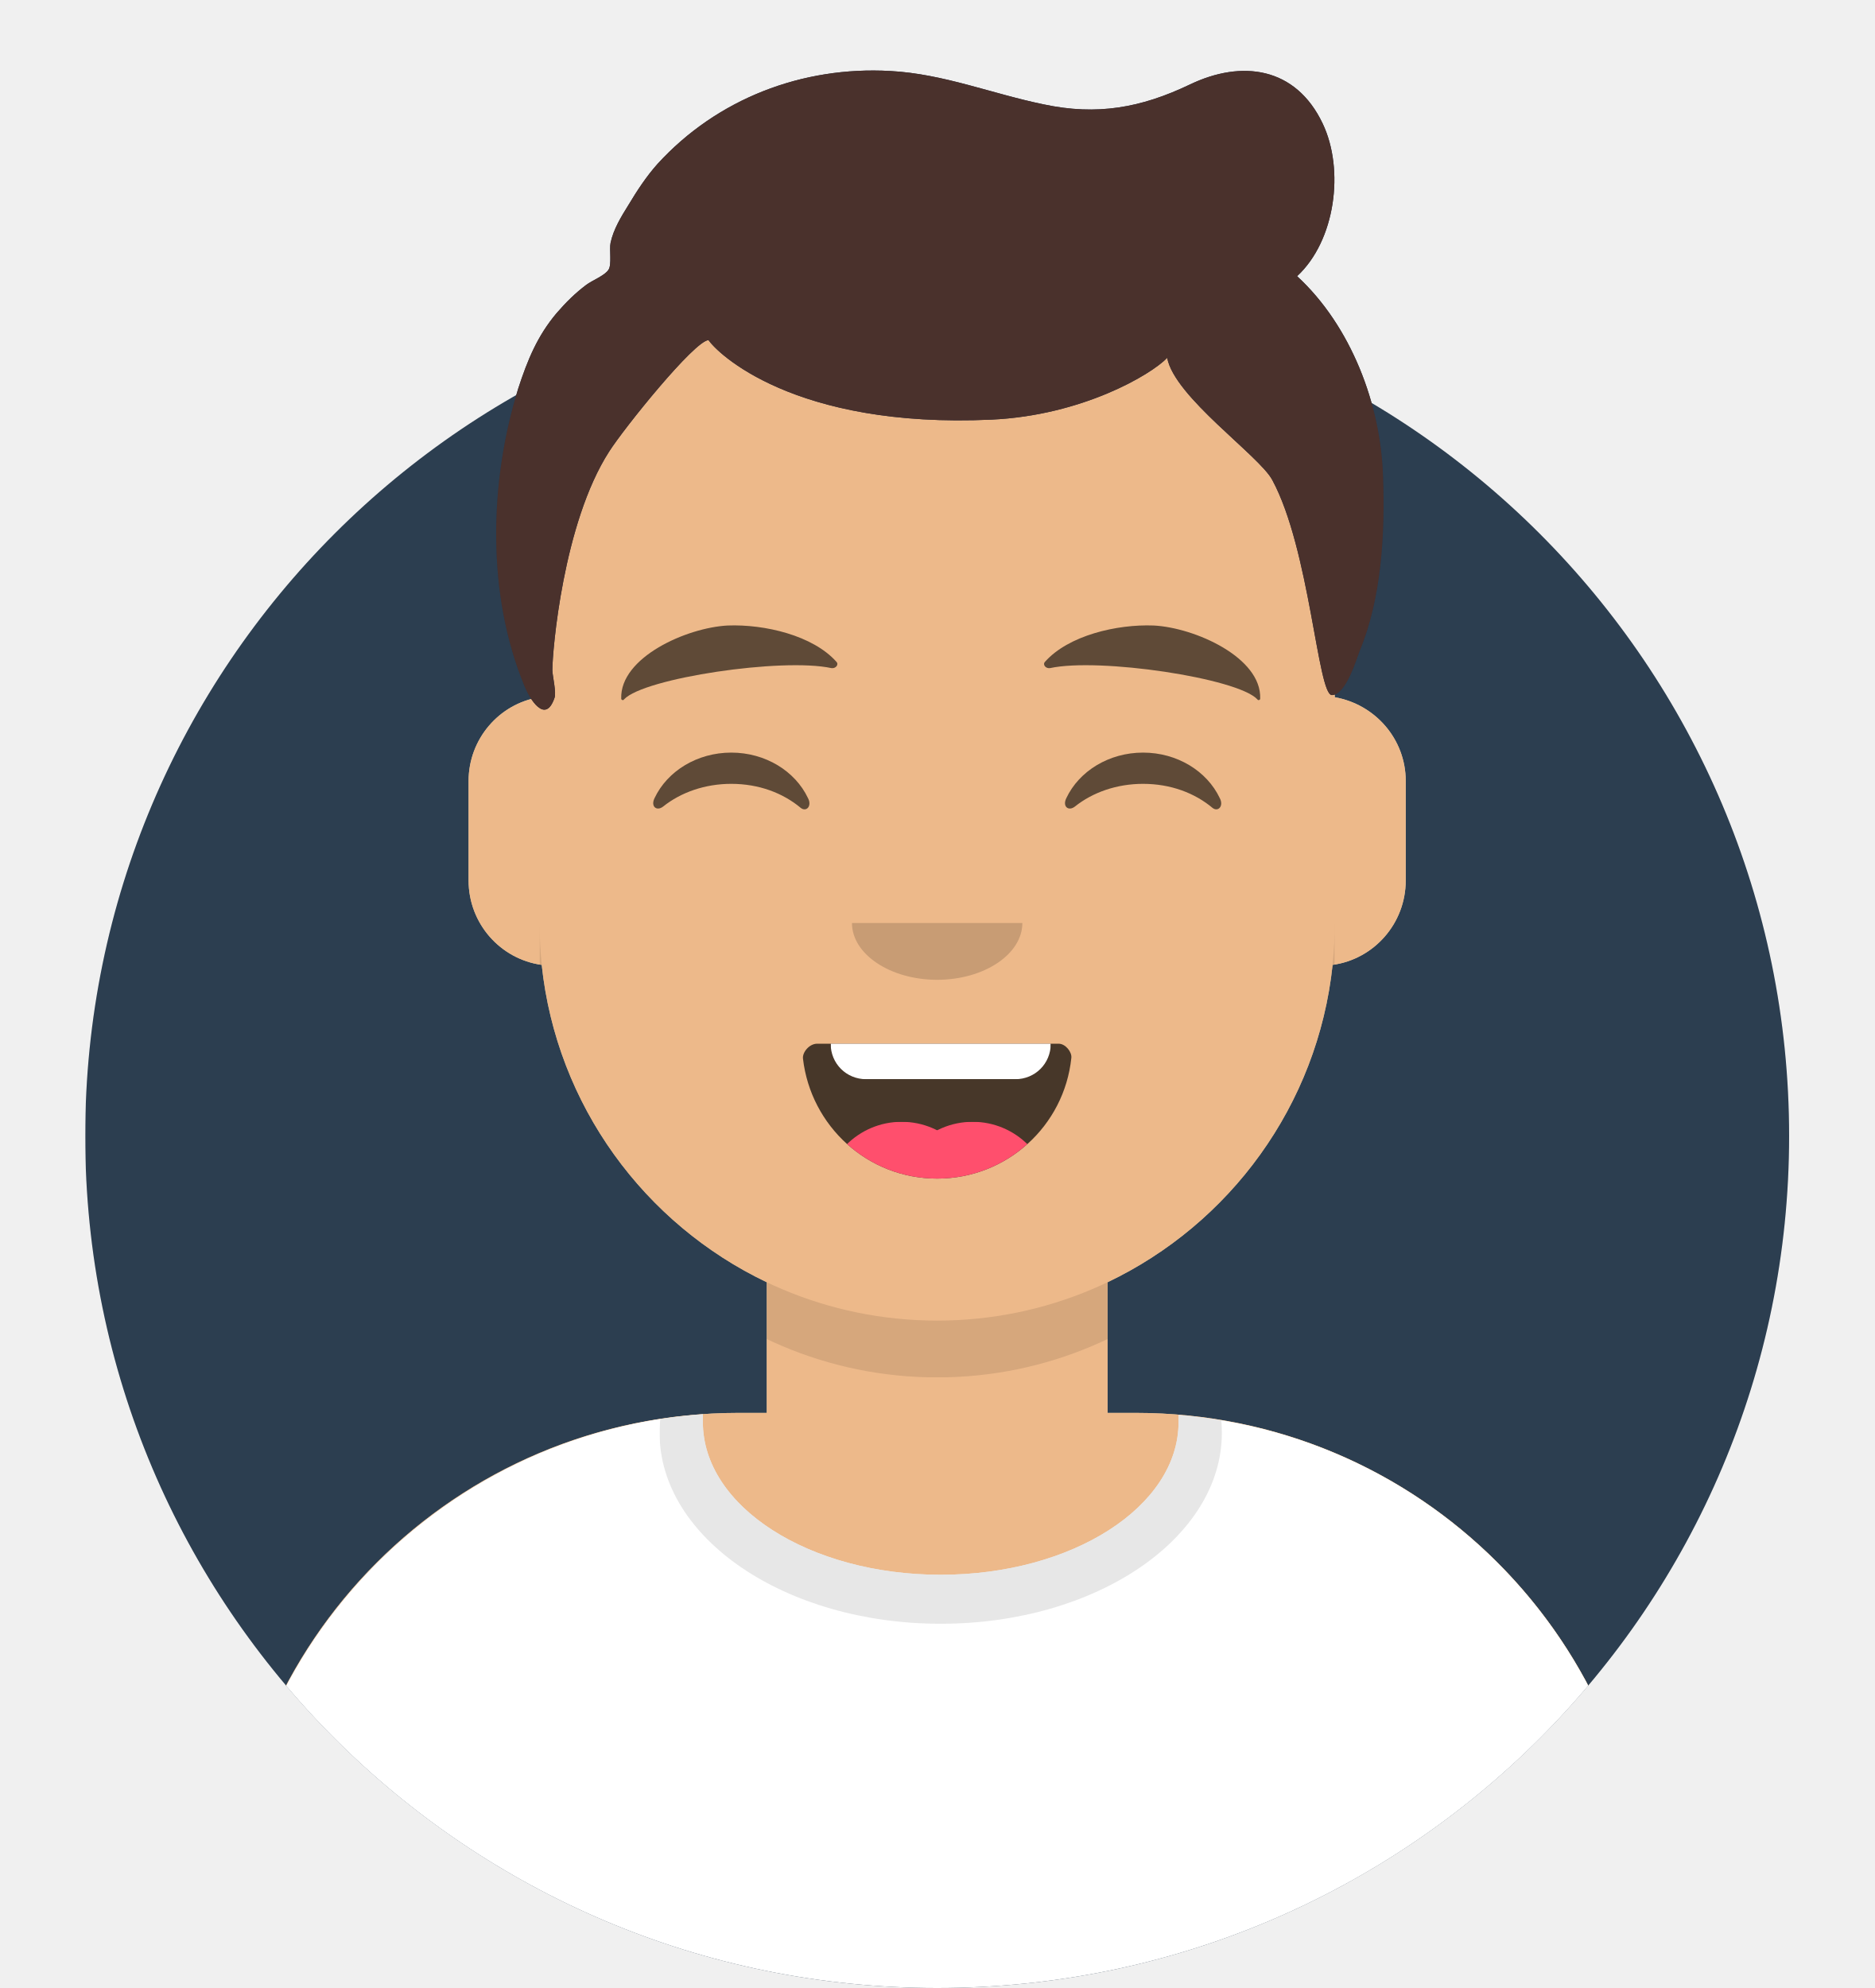
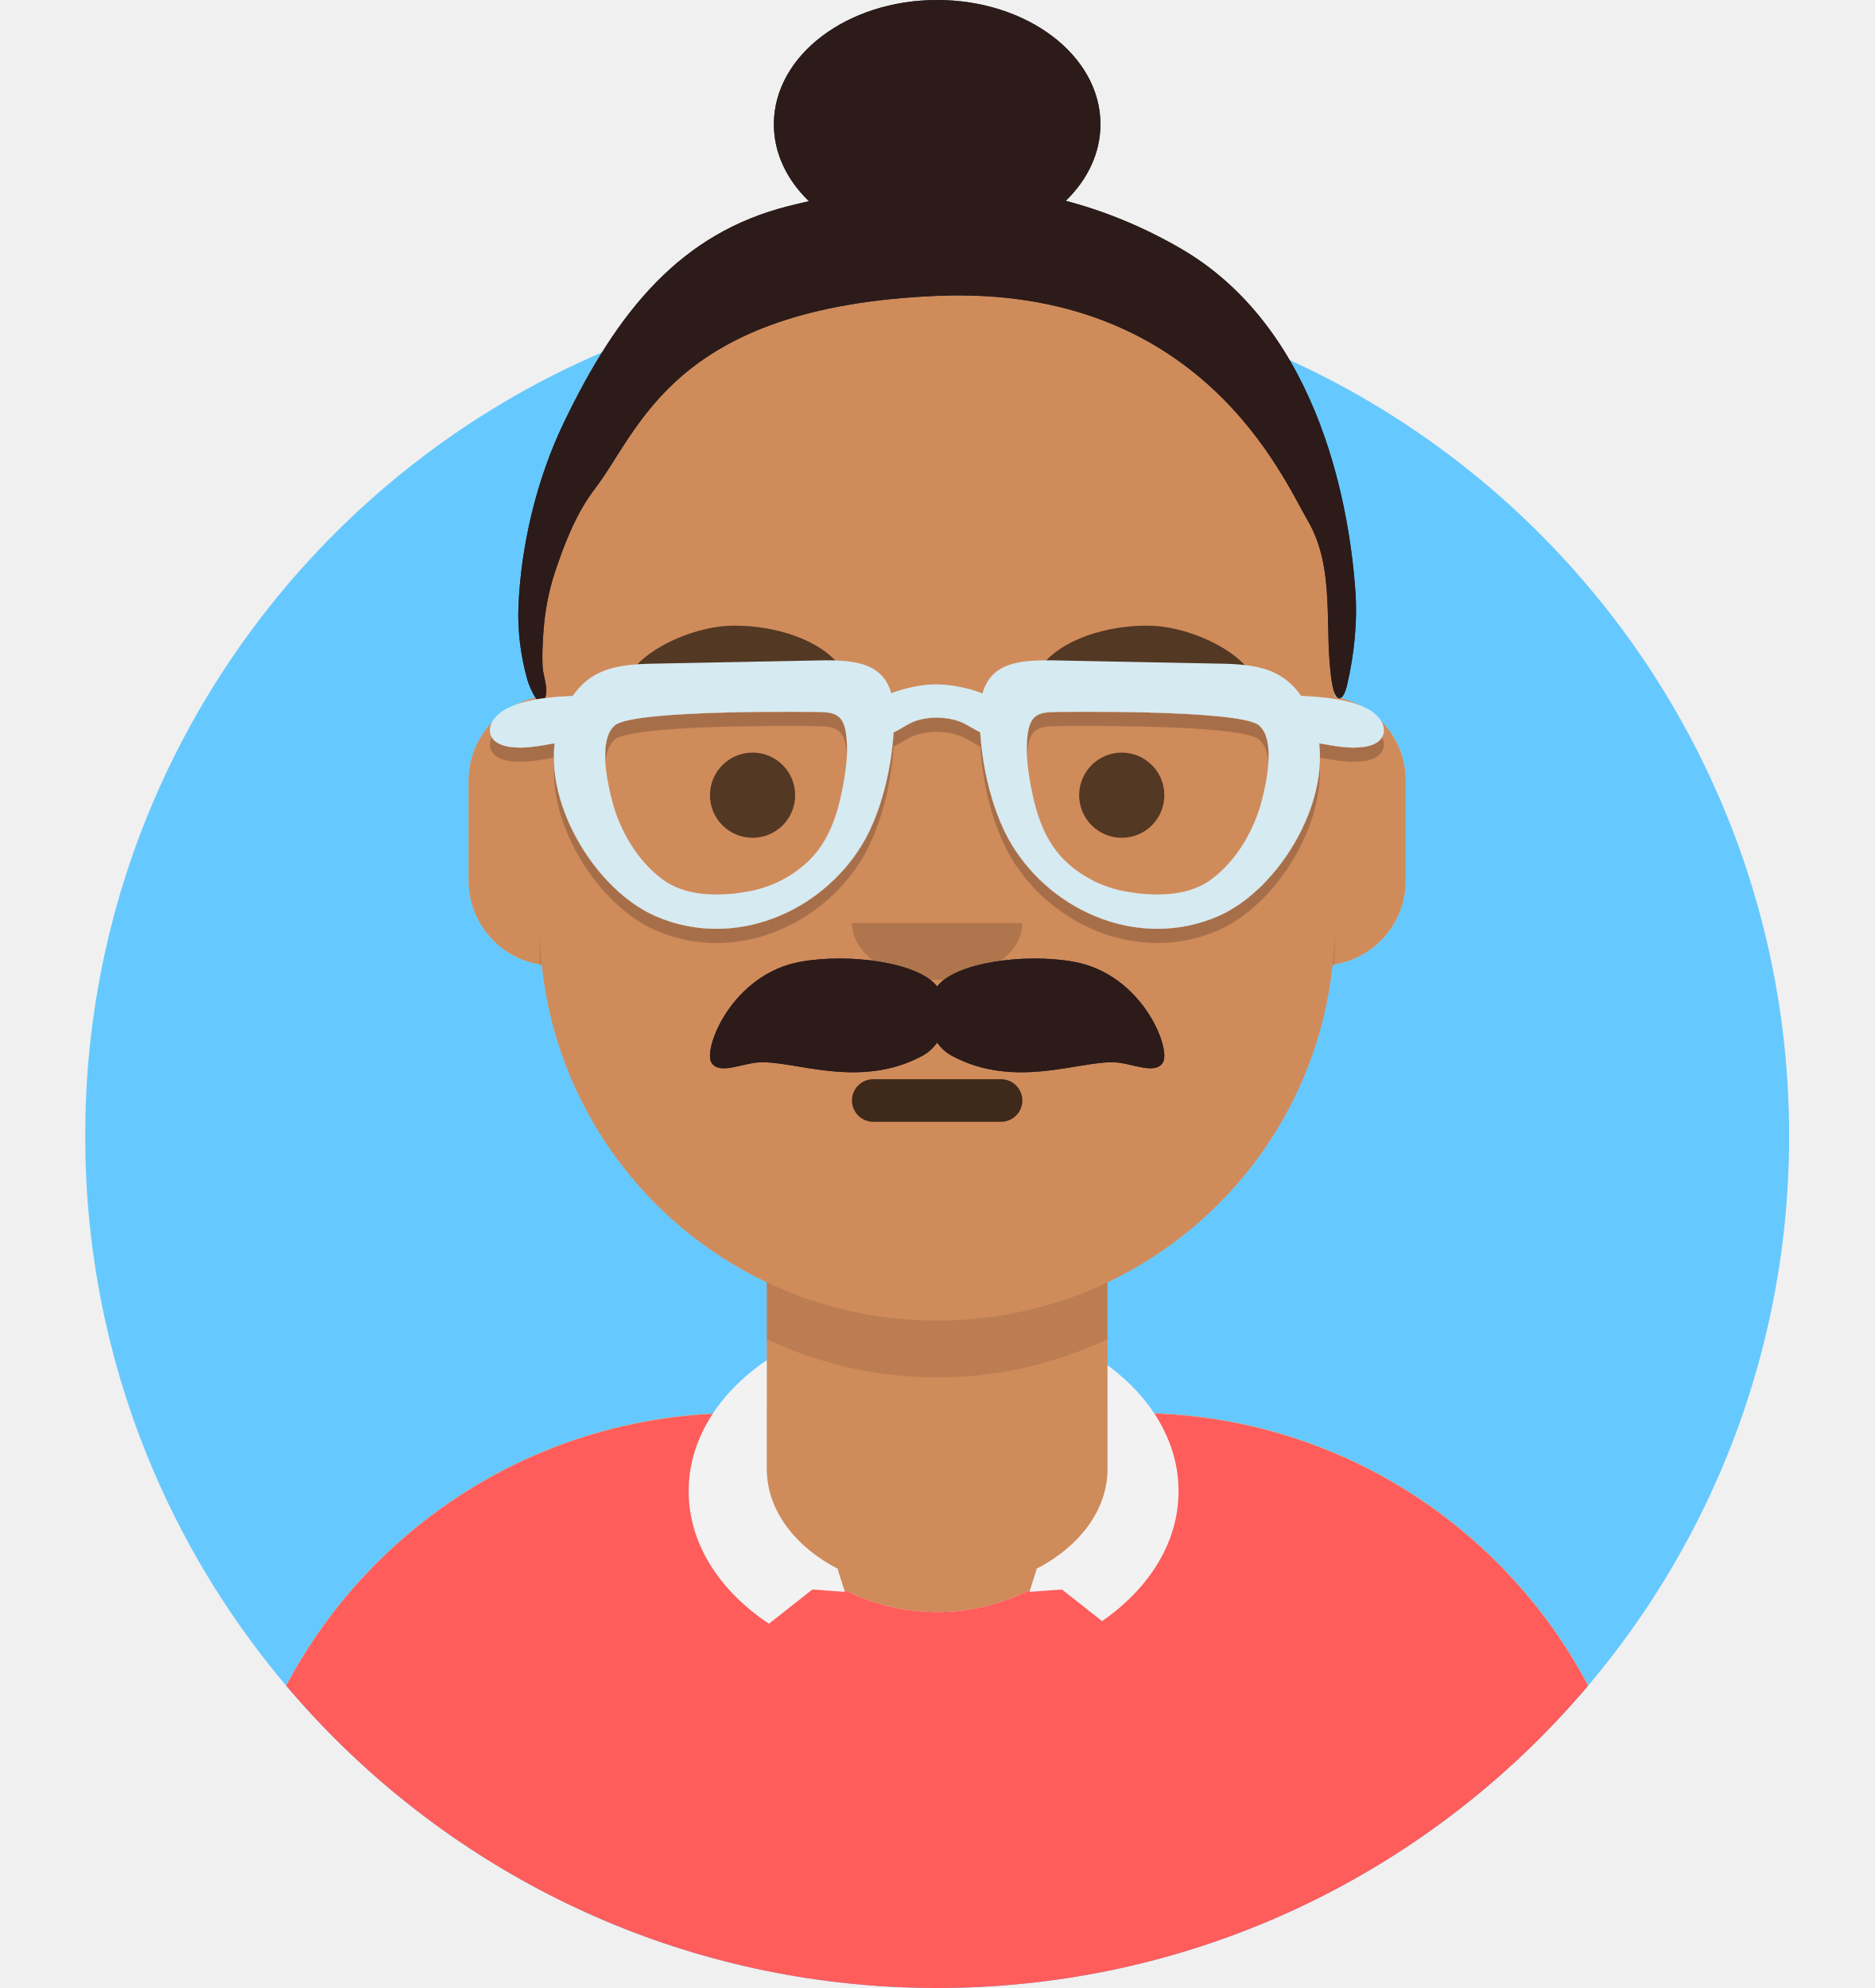
- <svg xmlns="http://www.w3.org/2000/svg" version="1.1" id="Layer_1" x="0px" y="0px" viewBox="0 0 264 280" style="enable-background:new 0 0 264 280;" xml:space="preserve">
-   <style type="text/css">
- 	.st0{fill-rule:evenodd;clip-rule:evenodd;fill:#E6E6E6;}
- 	.st1{filter:url(#Adobe_OpacityMaskFilter);}
- 	.st2{fill-rule:evenodd;clip-rule:evenodd;fill:#FFFFFF;}
- 	.st3{mask:url(#mask-2_1_);}
- 	.st4{fill-rule:evenodd;clip-rule:evenodd;fill:#2C3E50;}
- 	.st5{filter:url(#Adobe_OpacityMaskFilter_1_);}
- 	.st6{mask:url(#mask-4_1_);}
- 	.st7{fill-rule:evenodd;clip-rule:evenodd;fill:#D0C6AC;}
- 	.st8{filter:url(#Adobe_OpacityMaskFilter_2_);}
- 	.st9{mask:url(#mask-6_1_);}
- 	.st10{fill-rule:evenodd;clip-rule:evenodd;fill:#EDB98A;}
- 	.st11{filter:url(#Adobe_OpacityMaskFilter_3_);}
- 	.st12{mask:url(#mask-6_2_);fill-rule:evenodd;clip-rule:evenodd;fill-opacity:0.1;}
- 	.st13{filter:url(#Adobe_OpacityMaskFilter_4_);}
- 	.st14{mask:url(#react-mask-952_1_);}
- 	.st15{filter:url(#Adobe_OpacityMaskFilter_5_);}
- 	.st16{opacity:0.6;mask:url(#react-mask-952_2_);}
- 	.st17{fill-rule:evenodd;clip-rule:evenodd;fill-opacity:0.16;}
- 	.st18{fill-rule:evenodd;clip-rule:evenodd;fill-opacity:0.7;}
- 	.st19{filter:url(#Adobe_OpacityMaskFilter_6_);}
- 	.st20{mask:url(#react-mask-934_1_);fill-rule:evenodd;clip-rule:evenodd;fill:#FFFFFF;}
- 	.st21{filter:url(#Adobe_OpacityMaskFilter_7_);}
- 	.st22{mask:url(#react-mask-934_2_);}
- 	.st23{fill-rule:evenodd;clip-rule:evenodd;fill:#FF4F6D;}
- 	.st24{fill-rule:evenodd;clip-rule:evenodd;fill-opacity:0.6;}
- 	.st25{filter:url(#Adobe_OpacityMaskFilter_8_);}
- 	.st26{mask:url(#react-mask-925_1_);}
- 	.st27{fill-rule:evenodd;clip-rule:evenodd;fill:#28354B;}
- 	.st28{filter:url(#Adobe_OpacityMaskFilter_9_);}
- 	.st29{mask:url(#react-mask-924_1_);}
- 	.st30{fill-rule:evenodd;clip-rule:evenodd;fill:#4A312C;}
- </style>
-   <g>
-     <g transform="translate(-825, -1100)">
+ <svg xmlns="http://www.w3.org/2000/svg" xmlns:xlink="http://www.w3.org/1999/xlink" width="264px" height="280px" viewBox="0 0 264 280" version="1.1">
+   <defs>
+     <circle id="react-path-1" cx="120" cy="120" r="120" />
+     <path d="M12,160 C12,226.274 65.726,280 132,280 C198.274,280 252,226.274 252,160 L264,160 L264,-1.42108547e-14 L-3.19744231e-14,-1.42108547e-14 L-3.19744231e-14,160 L12,160 Z" id="react-path-2" />
+     <path d="M124,144.611 L124,163 L128,163 L128,163 C167.765,163 200,195.235 200,235 L200,244 L0,244 L0,235 C-4.86974701e-15,195.235 32.235,163 72,163 L72,163 L76,163 L76,144.611 C58.763,136.422 46.372,119.687 44.305,99.881 C38.48,99.058 34,94.052 34,88 L34,74 C34,68.054 38.325,63.118 44,62.166 L44,56 L44,56 C44,25.072 69.072,5.68137151e-15 100,0 L100,0 L100,0 C130.928,-5.68137151e-15 156,25.072 156,56 L156,62.166 C161.675,63.118 166,68.054 166,74 L166,88 C166,94.052 161.52,99.058 155.695,99.881 C153.628,119.687 141.237,136.422 124,144.611 Z" id="react-path-3" />
+   </defs>
+   <g id="Avataaar" stroke="none" stroke-width="1" fill="none" fill-rule="evenodd">
+     <g transform="translate(-825, -1100)" id="Avataaar/Circle">
      <g transform="translate(825, 1100)">
-         <g id="Circle" transform="translate(12, 40)">
-           <g id="Circle-Background">
-             <circle class="st0" cx="120" cy="120" r="120" />
-           </g>
-           <defs>
-             <filter id="Adobe_OpacityMaskFilter" filterUnits="userSpaceOnUse" x="0" y="0" width="240" height="240">
-               <feColorMatrix type="matrix" values="1 0 0 0 0  0 1 0 0 0  0 0 1 0 0  0 0 0 1 0" />
-             </filter>
-           </defs>
-           <mask maskUnits="userSpaceOnUse" x="0" y="0" width="240" height="240" id="mask-2_1_">
-             <g class="st1">
-               <circle id="path-1_1_" class="st2" cx="120" cy="120" r="120" />
-             </g>
+         <g id="Circle" stroke-width="1" fill-rule="evenodd" transform="translate(12, 40)">
+           <mask id="react-mask-4" fill="white">
+             <use xlink:href="#react-path-1" />
          </mask>
-           <g class="st3">
-             <rect class="st4" width="240" height="240" />
+           <use id="Circle-Background" fill="#E6E6E6" xlink:href="#react-path-1" />
+           <g id="Color/Palette/Blue-01" mask="url(#react-mask-4)" fill="#65C9FF">
+             <rect id="🖍Color" x="0" y="0" width="240" height="240" />
          </g>
        </g>
-         <g id="Mask">
- 			</g>
-         <defs>
-           <filter id="Adobe_OpacityMaskFilter_1_" filterUnits="userSpaceOnUse" x="-1" y="0" width="265" height="280">
-             <feColorMatrix type="matrix" values="1 0 0 0 0  0 1 0 0 0  0 0 1 0 0  0 0 0 1 0" />
-           </filter>
-         </defs>
-         <mask maskUnits="userSpaceOnUse" x="-1" y="0" width="265" height="280" id="mask-4_1_">
-           <g class="st5">
-             <path id="path-3_1_" class="st2" d="M12,160c0,66.3,53.7,120,120,120s120-53.7,120-120h12V0H0v160H12z" />
-           </g>
+         <mask id="react-mask-5" fill="white">
+           <use xlink:href="#react-path-2" />
        </mask>
-         <g id="Avataaar" class="st6">
+         <g id="Mask" />
+         <g id="Avataaar" stroke-width="1" fill-rule="evenodd" mask="url(#react-mask-5)">
          <g id="Body" transform="translate(32, 36)">
-             <g>
-               <path class="st7" d="M124,144.6V163h4l0,0c39.8,0,72,32.2,72,72v9H0v-9c0-39.8,32.2-72,72-72l0,0h4v-18.4        c-17.2-8.2-29.6-24.9-31.7-44.7C38.5,99.1,34,94.1,34,88V74c0-5.9,4.3-10.9,10-11.8V56l0,0c0-30.9,25.1-56,56-56l0,0l0,0        c30.9,0,56,25.1,56,56v6.2c5.7,1,10,5.9,10,11.8v14c0,6.1-4.5,11.1-10.3,11.9C153.6,119.7,141.2,136.4,124,144.6z" />
-             </g>
-             <defs>
-               <filter id="Adobe_OpacityMaskFilter_2_" filterUnits="userSpaceOnUse" x="-32" y="0" width="264" height="244">
-                 <feColorMatrix type="matrix" values="1 0 0 0 0  0 1 0 0 0  0 0 1 0 0  0 0 0 1 0" />
-               </filter>
-             </defs>
-             <mask maskUnits="userSpaceOnUse" x="-32" y="0" width="264" height="244" id="mask-6_1_">
-               <g class="st8">
-                 <path id="path-5_1_" class="st2" d="M124,144.6V163h4l0,0c39.8,0,72,32.2,72,72v9H0v-9c0-39.8,32.2-72,72-72l0,0h4v-18.4         c-17.2-8.2-29.6-24.9-31.7-44.7C38.5,99.1,34,94.1,34,88V74c0-5.9,4.3-10.9,10-11.8V56l0,0c0-30.9,25.1-56,56-56l0,0l0,0         c30.9,0,56,25.1,56,56v6.2c5.7,1,10,5.9,10,11.8v14c0,6.1-4.5,11.1-10.3,11.9C153.6,119.7,141.2,136.4,124,144.6z" />
-               </g>
+             <mask id="react-mask-6" fill="white">
+               <use xlink:href="#react-path-3" />
            </mask>
-             <g class="st9">
-               <g id="Color" transform="translate(-32, 0)">
-                 <rect class="st10" width="264" height="244" />
+             <use fill="#D0C6AC" xlink:href="#react-path-3" />
+             <g id="Skin/👶🏽-03-Brown" mask="url(#react-mask-6)" fill="#D08B5B">
+               <g transform="translate(0, 0)" id="Color">
+                 <rect x="0" y="0" width="264" height="280" />
              </g>
            </g>
+             <path d="M156,79 L156,102 C156,132.928 130.928,158 100,158 C69.072,158 44,132.928 44,102 L44,79 L44,94 C44,124.928 69.072,150 100,150 C130.928,150 156,124.928 156,94 L156,79 Z" id="Neck-Shadow" fill-opacity="0.1" fill="#000000" mask="url(#react-mask-6)" />
+           </g>
+           <g id="Clothing/Collar-+-Sweater" transform="translate(0, 170)">
            <defs>
-               <filter id="Adobe_OpacityMaskFilter_3_" filterUnits="userSpaceOnUse" x="44" y="79" width="112" height="79">
-                 <feColorMatrix type="matrix" values="1 0 0 0 0  0 1 0 0 0  0 0 1 0 0  0 0 0 1 0" />
-               </filter>
+               <path d="M105.192,29.052 L104,29.052 L104,29.052 C64.235,29.052 32,61.287 32,101.052 L32,110 L232,110 L232,101.052 C232,61.287 199.765,29.052 160,29.052 L160,29.052 L158.808,29.052 C158.935,30.035 159,31.036 159,32.052 C159,45.859 146.912,57.052 132,57.052 C117.088,57.052 105,45.859 105,32.052 C105,31.036 105.065,30.035 105.192,29.052 Z" id="react-path-103" />
            </defs>
-             <mask maskUnits="userSpaceOnUse" x="44" y="79" width="112" height="79" id="mask-6_2_">
-               <g class="st11">
-                 <path id="path-5_2_" class="st2" d="M124,144.6V163h4l0,0c39.8,0,72,32.2,72,72v9H0v-9c0-39.8,32.2-72,72-72l0,0h4v-18.4         c-17.2-8.2-29.6-24.9-31.7-44.7C38.5,99.1,34,94.1,34,88V74c0-5.9,4.3-10.9,10-11.8V56l0,0c0-30.9,25.1-56,56-56l0,0l0,0         c30.9,0,56,25.1,56,56v6.2c5.7,1,10,5.9,10,11.8v14c0,6.1-4.5,11.1-10.3,11.9C153.6,119.7,141.2,136.4,124,144.6z" />
-               </g>
+             <mask id="react-mask-104" fill="white">
+               <use xlink:href="#react-path-103" />
            </mask>
-             <path id="Neck-Shadow" class="st12" d="M156,79v23c0,30.9-25.1,56-56,56s-56-25.1-56-56V79v15c0,30.9,25.1,56,56,56       s56-25.1,56-56V79z" />
+             <use id="Clothes" fill="#E6E6E6" fill-rule="evenodd" xlink:href="#react-path-103" />
+             <g id="Color/Palette/Gray-01" mask="url(#react-mask-104)" fill-rule="evenodd" fill="#FF5C5C">
+               <rect id="🖍Color" x="0" y="0" width="264" height="110" />
+             </g>
+             <path d="M156,22.279 C162.182,26.835 166,33.106 166,40.028 C166,47.233 161.863,53.733 155.229,58.327 L149.579,53.876 L145,54.208 L146,51.057 L145.922,50.996 C152.022,47.853 156,42.7 156,36.877 L156,22.279 Z M108,21.571 C101.233,26.174 97,32.74 97,40.028 C97,47.426 101.362,54.08 108.308,58.692 L114.421,53.876 L119,54.208 L118,51.057 L118.078,50.996 C111.978,47.853 108,42.7 108,36.877 L108,21.571 Z" id="Collar" fill="#F2F2F2" fill-rule="evenodd" />
          </g>
-           <g transform="translate(0, 170)">
-             <g id="Clothes">
-               <path class="st0" d="M166,29.3c37,3,66,34,66,71.8v8.9H32v-8.9C32,63,61.6,31.8,99,29.2c0,0.4,0,0.7,0,1.1        c0,11.9,15,21.5,33.5,21.5S166,42.2,166,30.3C166,30,166,29.6,166,29.3z" />
+           <g id="Face" transform="translate(76, 82)" fill="#000000">
+             <g id="Mouth/Serious" transform="translate(2, 52)" fill="#000000" fill-opacity="0.7">
+               <rect id="Why-so-serious?" x="42" y="18" width="24" height="6" rx="3" />
            </g>
-             <defs>
-               <filter id="Adobe_OpacityMaskFilter_4_" filterUnits="userSpaceOnUse" x="0" y="0" width="264" height="110">
-                 <feColorMatrix type="matrix" values="1 0 0 0 0  0 1 0 0 0  0 0 1 0 0  0 0 0 1 0" />
-               </filter>
-             </defs>
-             <mask maskUnits="userSpaceOnUse" x="0" y="0" width="264" height="110" id="react-mask-952_1_">
-               <g class="st13">
-                 <path id="react-path-951_1_" class="st2" d="M166,29.3c37,3,66,34,66,71.8v8.9H32v-8.9C32,63,61.6,31.8,99,29.2         c0,0.4,0,0.7,0,1.1c0,11.9,15,21.5,33.5,21.5S166,42.2,166,30.3C166,30,166,29.6,166,29.3z" />
-               </g>
-             </mask>
-             <g class="st14">
-               <rect class="st2" width="264" height="110" />
+             <g id="Nose/Default" transform="translate(28, 40)" fill-opacity="0.16">
+               <path d="M16,8 C16,12.418 21.373,16 28,16 L28,16 C34.627,16 40,12.418 40,8" id="Nose" />
            </g>
-             <defs>
-               <filter id="Adobe_OpacityMaskFilter_5_" filterUnits="userSpaceOnUse" x="92.9" y="4.9" width="79.3" height="53.8">
-                 <feColorMatrix type="matrix" values="1 0 0 0 0  0 1 0 0 0  0 0 1 0 0  0 0 0 1 0" />
-               </filter>
-             </defs>
-             <mask maskUnits="userSpaceOnUse" x="92.9" y="4.9" width="79.3" height="53.8" id="react-mask-952_2_">
-               <g class="st15">
-                 <path id="react-path-951_2_" class="st2" d="M166,29.3c37,3,66,34,66,71.8v8.9H32v-8.9C32,63,61.6,31.8,99,29.2         c0,0.4,0,0.7,0,1.1c0,11.9,15,21.5,33.5,21.5S166,42.2,166,30.3C166,30,166,29.6,166,29.3z" />
-               </g>
-             </mask>
-             <g id="Shadowy" class="st16">
-               <g transform="translate(92, 4)">
-                 <ellipse class="st17" cx="40.5" cy="27.8" rx="39.6" ry="26.9" />
-               </g>
+             <g id="Eyes/Default-😀" transform="translate(0, 8)" fill-opacity="0.6">
+               <circle id="Eye" cx="30" cy="22" r="6" />
+               <circle id="Eye" cx="82" cy="22" r="6" />
+             </g>
+             <g id="Eyebrow/Natural/Default-Natural" fill-opacity="0.6">
+               <path d="M26.039,6.21 C20.278,6.983 11.293,12.005 12.044,17.818 C12.069,18.008 12.357,18.067 12.481,17.908 C14.967,14.72 34.193,10.037 41.194,11.015 C41.835,11.104 42.258,10.443 41.821,10.03 C38.077,6.495 31.2,5.512 26.039,6.21" id="Eyebrow" transform="translate(27, 12) rotate(5) translate(-27, -12) " />
+               <path d="M85.039,6.21 C79.278,6.983 70.293,12.005 71.044,17.818 C71.069,18.008 71.357,18.067 71.481,17.908 C73.967,14.72 93.193,10.037 100.194,11.015 C100.835,11.104 101.258,10.443 100.821,10.03 C97.077,6.495 90.2,5.512 85.039,6.21" id="Eyebrow" transform="translate(86, 12) scale(-1, 1) rotate(5) translate(-86, -12) " />
            </g>
          </g>
-           <g id="Face" transform="translate(76, 82)">
-             <g transform="translate(2, 52)">
-               <g id="Mouth">
-                 <path class="st18" d="M35.1,15.1C36.2,24.6,44.2,32,54,32c9.8,0,17.9-7.4,18.9-17c0.1-0.8-0.8-2-1.8-2c-14.9,0-26.3,0-34,0         C36,13,35,14.2,35.1,15.1z" />
-               </g>
-               <defs>
-                 <filter id="Adobe_OpacityMaskFilter_6_" filterUnits="userSpaceOnUse" x="39" y="2" width="31" height="16">
-                   <feColorMatrix type="matrix" values="1 0 0 0 0  0 1 0 0 0  0 0 1 0 0  0 0 0 1 0" />
-                 </filter>
-               </defs>
-               <mask maskUnits="userSpaceOnUse" x="39" y="2" width="31" height="16" id="react-mask-934_1_">
-                 <g class="st19">
-                   <path id="react-path-933_1_" class="st2" d="M35.1,15.1C36.2,24.6,44.2,32,54,32c9.8,0,17.9-7.4,18.9-17          c0.1-0.8-0.8-2-1.8-2c-14.9,0-26.3,0-34,0C36,13,35,14.2,35.1,15.1z" />
+           <g id="Top" stroke-width="1" fill-rule="evenodd">
+             <defs>
+               <rect id="react-path-12" x="0" y="0" width="264" height="280" />
+               <path d="M114.94,28.337 C113.954,28.559 112.986,28.791 112.037,29.03 C96.945,32.838 88.017,43.651 80.357,59.648 C76.596,67.503 74.366,76.791 74.023,85.481 C73.888,88.893 74.348,92.415 75.268,95.7 C75.605,96.906 77.423,101.087 77.922,97.709 C78.089,96.584 77.48,95.033 77.422,93.838 C77.344,92.269 77.427,90.681 77.534,89.115 C77.734,86.187 78.256,83.315 79.185,80.525 C80.512,76.537 82.201,72.213 84.787,68.848 C91.188,60.521 95.765,43.206 133,41.671 C170.235,40.136 181.749,67.461 185.183,73.301 C189.248,80.215 187.378,88.707 188.619,96.201 C189.091,99.05 190.164,98.987 190.751,96.438 C191.748,92.108 192.219,87.61 191.902,83.159 C191.184,73.111 187.497,46.706 167.309,35.006 C161.866,31.852 156.438,29.687 151.117,28.283 C154.176,25.311 156,21.568 156,17.5 C156,7.835 145.703,0 133,0 C120.297,0 110,7.835 110,17.5 C110,21.592 111.846,25.357 114.94,28.337 Z" id="react-path-11" />
+             </defs>
+             <mask id="react-mask-10" fill="white">
+               <use xlink:href="#react-path-12" />
+             </mask>
+             <g id="Mask" />
+             <g id="Top/Long-Hair/Bun" mask="url(#react-mask-10)">
+               <g transform="translate(-1, 0)">
+                 <g id="Facial-Hair/Moustache-Magnum" transform="translate(49, 72)">
+                   <defs>
+                     <path d="M83.998,74.84 C83.457,75.609 82.761,76.25 81.95,76.689 C73.048,81.51 63.877,77.332 58.876,77.63 C56.46,77.774 53.341,79.415 52.216,77.679 C50.977,75.767 55.068,65.221 64.721,63.464 C71.731,62.189 81.497,63.602 83.998,66.938 C86.499,63.602 96.265,62.189 103.274,63.464 C112.928,65.221 117.019,75.767 115.78,77.679 C114.655,79.415 111.536,77.774 109.12,77.63 C104.119,77.332 94.948,81.51 86.046,76.689 C85.235,76.25 84.539,75.609 83.998,74.84 Z" id="react-path-14" />
+                   </defs>
+                   <mask id="react-mask-13" fill="white">
+                     <use xlink:href="#react-path-14" />
+                   </mask>
+                   <use id="Hey..." fill="#28354B" fill-rule="evenodd" xlink:href="#react-path-14" />
+                   <g id="Color/Hair/Brown" mask="url(#react-mask-13)" fill="#2C1B18">
+                     <g transform="translate(-32, 0)" id="Color">
+                       <rect x="0" y="0" width="264" height="244" />
+                     </g>
+                   </g>
                </g>
-               </mask>
-               <path id="Teeth" class="st20" d="M44,2h21c2.8,0,5,2.2,5,5v6c0,2.8-2.2,5-5,5H44c-2.8,0-5-2.2-5-5V7C39,4.2,41.2,2,44,2z" />
-               <defs>
-                 <filter id="Adobe_OpacityMaskFilter_7_" filterUnits="userSpaceOnUse" x="38" y="24" width="32" height="22">
-                   <feColorMatrix type="matrix" values="1 0 0 0 0  0 1 0 0 0  0 0 1 0 0  0 0 0 1 0" />
-                 </filter>
-               </defs>
-               <mask maskUnits="userSpaceOnUse" x="38" y="24" width="32" height="22" id="react-mask-934_2_">
-                 <g class="st21">
-                   <path id="react-path-933_2_" class="st2" d="M35.1,15.1C36.2,24.6,44.2,32,54,32c9.8,0,17.9-7.4,18.9-17          c0.1-0.8-0.8-2-1.8-2c-14.9,0-26.3,0-34,0C36,13,35,14.2,35.1,15.1z" />
+                 <mask id="react-mask-9" fill="white">
+                   <use xlink:href="#react-path-11" />
+                 </mask>
+                 <use id="Short-Hair" stroke="none" fill="#28354B" fill-rule="evenodd" xlink:href="#react-path-11" />
+                 <g id="Skin/👶🏽-03-Brown" mask="url(#react-mask-9)" fill="#2C1B18">
+                   <g transform="translate(0, 0) " id="Color">
+                     <rect x="0" y="0" width="264" height="280" />
+                   </g>
                </g>
-               </mask>
-               <g id="Tongue" class="st22">
-                 <g transform="translate(38, 24)">
-                   <circle class="st23" cx="11" cy="11" r="11" />
-                   <circle class="st23" cx="21" cy="11" r="11" />
-                 </g>
-               </g>
-             </g>
-             <g transform="translate(28, 40)">
-               <path id="Nose" class="st17" d="M16,8c0,4.4,5.4,8,12,8l0,0c6.6,0,12-3.6,12-8" />
-             </g>
-             <g transform="translate(0, 8)">
-               <path id="Squint" class="st24" d="M16.2,22.4C18,18.6,22.2,16,27,16c4.8,0,9,2.6,10.8,6.4c0.6,1.1-0.2,2-1,1.4        c-2.5-2.1-5.9-3.4-9.8-3.4c-3.7,0-7.1,1.2-9.6,3.2C16.5,24.3,15.6,23.6,16.2,22.4z" />
-               <path class="st24" d="M74.2,22.4C76,18.6,80.2,16,85,16c4.8,0,9,2.6,10.8,6.4c0.6,1.1-0.2,2-1,1.4c-2.5-2.1-5.9-3.4-9.8-3.4        c-3.7,0-7.1,1.2-9.6,3.2C74.5,24.3,73.6,23.6,74.2,22.4z" />
-             </g>
-             <g>
-               <path id="Eyebrow" class="st24" d="M26.5,6.1c-5.8,0.3-15.2,4.5-15,10.3c0,0.2,0.3,0.3,0.4,0.1c2.8-3,22.3-5.9,29.2-4.4        c0.6,0.1,1.1-0.5,0.7-0.9C38.5,7.5,31.7,5.9,26.5,6.1" />
-               <path class="st24" d="M86.5,6.1c5.8,0.3,15.2,4.5,15,10.3c0,0.2-0.3,0.3-0.4,0.1c-2.8-3-22.3-5.9-29.2-4.4        c-0.6,0.1-1.1-0.5-0.7-0.9C74.5,7.5,81.3,5.9,86.5,6.1" />
-             </g>
-           </g>
-           <g id="Top">
-             <defs>
-               <filter id="Adobe_OpacityMaskFilter_8_" filterUnits="userSpaceOnUse" x="-1" y="0" width="264" height="280">
-                 <feColorMatrix type="matrix" values="1 0 0 0 0  0 1 0 0 0  0 0 1 0 0  0 0 0 1 0" />
-               </filter>
-             </defs>
-             <mask maskUnits="userSpaceOnUse" x="-1" y="0" width="264" height="280" id="react-mask-925_1_">
-               <g class="st25">
-                 <rect id="react-path-927_1_" class="st2" width="264" height="280" />
-               </g>
-             </mask>
-             <g class="st26">
-               <g transform="translate(-1, 0)">
-                 <g id="Short-Hair">
-                   <path class="st27" d="M183.7,38.9c5.4-5,6.7-15,3.6-21.5c-3.8-8-11.4-9-18.7-5.5c-6.9,3.3-13.1,4.4-20.6,2.8          c-7.3-1.5-14.1-4.3-21.6-4.7C114,9.3,102,13.9,93.6,23.1c-1.6,1.8-2.9,3.8-4.1,5.8c-1,1.6-2.1,3.4-2.5,5.3          c-0.2,0.9,0.2,3.1-0.3,3.8c-0.5,0.8-2.3,1.5-3.1,2.1c-1.6,1.2-2.9,2.5-4.2,4c-2.7,3.2-4.1,6.6-5.4,10.6          c-4.1,13.2-4.5,29,0.9,42c0.7,1.7,2.9,5.4,4.2,1.6c0.3-0.7-0.3-3.2-0.3-3.9c0-2.7,1.5-20.7,8-30.8c2.1-3.3,12-15.6,14-15.7          c1.1,1.7,11.9,12.5,39.9,11.2c12.7-0.6,22.4-6.3,24.7-8.7c1,5.5,13,13.8,14.8,17.2c5.3,9.8,6.4,30.3,8.4,30.3          s3.5-5.2,3.9-6.2c3.1-7.4,3.6-16.6,3.3-24.6C195.5,57,191.3,45.9,183.7,38.9z" />
-                 </g>
-                 <defs>
-                   <filter id="Adobe_OpacityMaskFilter_9_" filterUnits="userSpaceOnUse" x="0" y="0" width="264" height="280">
-                     <feColorMatrix type="matrix" values="1 0 0 0 0  0 1 0 0 0  0 0 1 0 0  0 0 0 1 0" />
-                   </filter>
-                 </defs>
-                 <mask maskUnits="userSpaceOnUse" x="0" y="0" width="264" height="280" id="react-mask-924_1_">
-                   <g class="st28">
-                     <path id="react-path-926_1_" class="st2" d="M183.7,38.9c5.4-5,6.7-15,3.6-21.5c-3.8-8-11.4-9-18.7-5.5           c-6.9,3.3-13.1,4.4-20.6,2.8c-7.3-1.5-14.1-4.3-21.6-4.7C114,9.3,102,13.9,93.6,23.1c-1.6,1.8-2.9,3.8-4.1,5.8           c-1,1.6-2.1,3.4-2.5,5.3c-0.2,0.9,0.2,3.1-0.3,3.8c-0.5,0.8-2.3,1.5-3.1,2.1c-1.6,1.2-2.9,2.5-4.2,4           c-2.7,3.2-4.1,6.6-5.4,10.6c-4.1,13.2-4.5,29,0.9,42c0.7,1.7,2.9,5.4,4.2,1.6c0.3-0.7-0.3-3.2-0.3-3.9           c0-2.7,1.5-20.7,8-30.8c2.1-3.3,12-15.6,14-15.7c1.1,1.7,11.9,12.5,39.9,11.2c12.7-0.6,22.4-6.3,24.7-8.7           c1,5.5,13,13.8,14.8,17.2c5.3,9.8,6.4,30.3,8.4,30.3s3.5-5.2,3.9-6.2c3.1-7.4,3.6-16.6,3.3-24.6           C195.5,57,191.3,45.9,183.7,38.9z" />
-                   </g>
-                 </mask>
-                 <g class="st29">
-                   <g transform="translate(0, 0) ">
-                     <rect class="st30" width="264" height="280" />
+                 <g id="Top/_Resources/Prescription-01" fill="none" transform="translate(62, 85)" stroke-width="1">
+                   <defs>
+                     <filter x="-0.8%" y="-2.4%" width="101.5%" height="109.8%" filterUnits="objectBoundingBox" id="react-filter-15">
+                       <feOffset dx="0" dy="2" in="SourceAlpha" result="shadowOffsetOuter1" />
+                       <feColorMatrix values="0 0 0 0 0   0 0 0 0 0   0 0 0 0 0  0 0 0 0.2 0" type="matrix" in="shadowOffsetOuter1" result="shadowMatrixOuter1" />
+                       <feMerge>
+                         <feMergeNode in="shadowMatrixOuter1" />
+                         <feMergeNode in="SourceGraphic" />
+                       </feMerge>
+                     </filter>
+                   </defs>
+                   <g id="Glasses" filter="url(#react-filter-15)" transform="translate(8, 8)" fill="#D6EAF2">
+                     <path d="M46.249,7.275 C48.621,7.298 49.742,7.692 50.146,10.165 C50.555,12.671 50.157,15.487 49.685,17.955 C48.965,21.723 47.767,25.415 44.978,28.169 C43.508,29.619 41.717,30.775 39.811,31.564 C38.799,31.983 37.73,32.286 36.661,32.516 C36.349,32.583 33.682,32.95 35.318,32.764 C31.501,33.199 27.36,33.182 24.172,30.753 C20.64,28.06 18.22,23.8 17.157,19.556 C16.534,17.073 15.226,11.134 17.616,9.149 C20.353,6.875 46.249,7.275 46.249,7.275 L46.249,7.275 Z M22.218,0.49 C16.777,0.678 13.147,1.634 10.463,7.069 C5.546,17.03 13.963,31.969 23.352,36.039 C34.329,40.799 46.592,35.532 52.396,26.006 C55.469,20.962 57.022,13.323 56.922,7.504 C56.795,0.076 51.607,-0.13 45.509,0.034 L22.218,0.49 Z" id="Frame-Stuff" />
+                     <path d="M79.681,7.273 C77.309,7.295 76.188,7.689 75.784,10.163 C75.374,12.668 75.772,15.485 76.244,17.952 C76.965,21.72 78.163,25.412 80.952,28.166 C82.421,29.616 84.213,30.772 86.119,31.562 C87.131,31.981 88.2,32.284 89.268,32.513 C89.581,32.58 92.247,32.948 90.612,32.761 C94.429,33.197 98.57,33.179 101.757,30.75 C105.29,28.058 107.709,23.798 108.773,19.554 C109.396,17.071 110.703,11.132 108.314,9.147 C105.576,6.872 79.681,7.273 79.681,7.273 L79.681,7.273 Z M103.712,0.488 C109.152,0.675 112.783,1.632 115.466,7.067 C120.384,17.028 111.967,31.966 102.577,36.037 C91.6,40.797 79.338,35.529 73.534,26.004 C70.461,20.96 68.907,13.321 69.007,7.501 C69.135,0.074 74.323,-0.132 80.421,0.032 L103.712,0.488 Z" id="Frame-Stuff" />
+                     <path d="M13.197,4.927 C9.785,5.118 5.886,5.164 2.69,6.639 C-0.695,8.201 -1.218,11.739 3.049,12.226 C4.971,12.446 6.895,12.083 8.787,11.745 C10.337,11.468 12.442,11.558 13.906,10.966 C16.636,9.862 16.46,4.74 13.197,4.927" id="Frame-Stuff" />
+                     <path d="M112.735,4.927 C116.147,5.118 120.046,5.164 123.242,6.639 C126.626,8.201 127.149,11.739 122.882,12.226 C120.961,12.446 119.037,12.083 117.144,11.745 C115.595,11.468 113.49,11.558 112.025,10.966 C109.296,9.862 109.471,4.74 112.735,4.927" id="Frame-Stuff" />
+                     <path d="M73.109,7.013 C71.163,4.713 66.091,3.385 62.891,3.385 C59.691,3.385 54.768,4.713 52.822,7.013 C51.841,8.172 51.807,9.724 53.508,10.451 C55.626,11.357 57.517,9.714 59.213,8.855 C61.381,7.757 64.712,7.877 66.719,8.855 C68.427,9.688 70.305,11.357 72.423,10.451 C74.124,9.724 74.091,8.172 73.109,7.013" id="Frame-Stuff" />
                  </g>
                </g>
              </g>
            </g>
          </g>
        </g>
      </g>
    </g>
  </g>
</svg>
